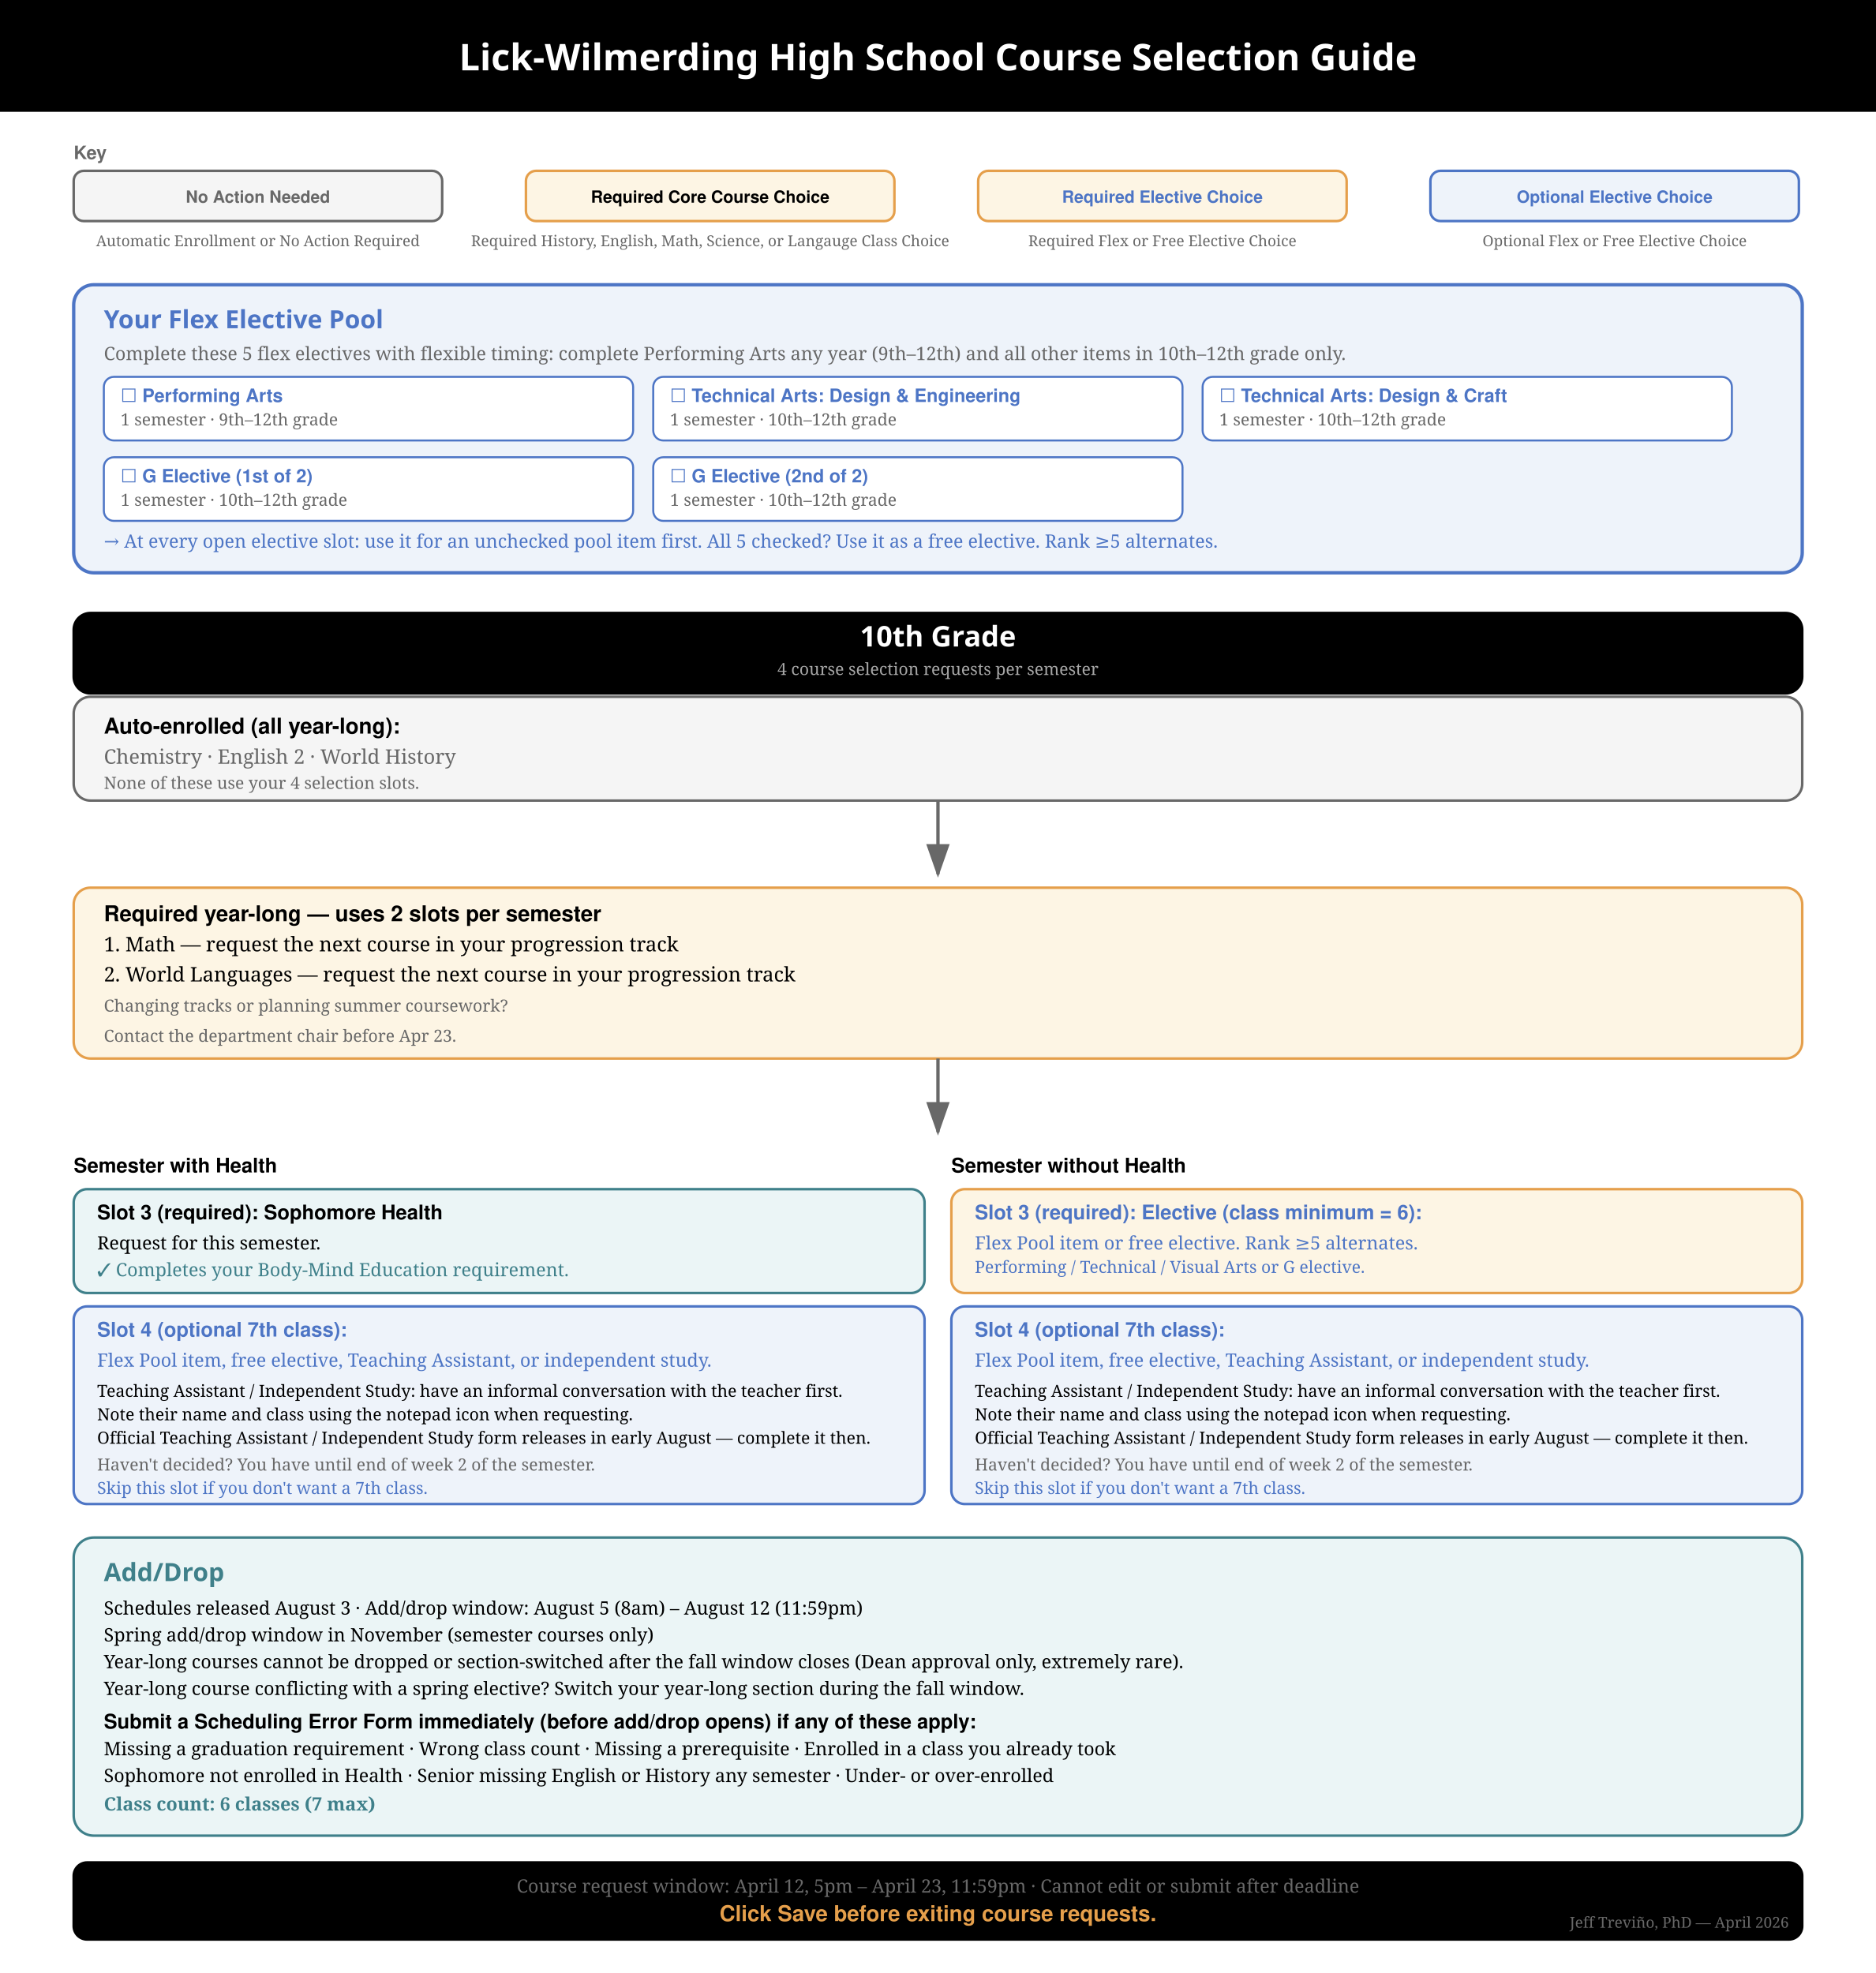
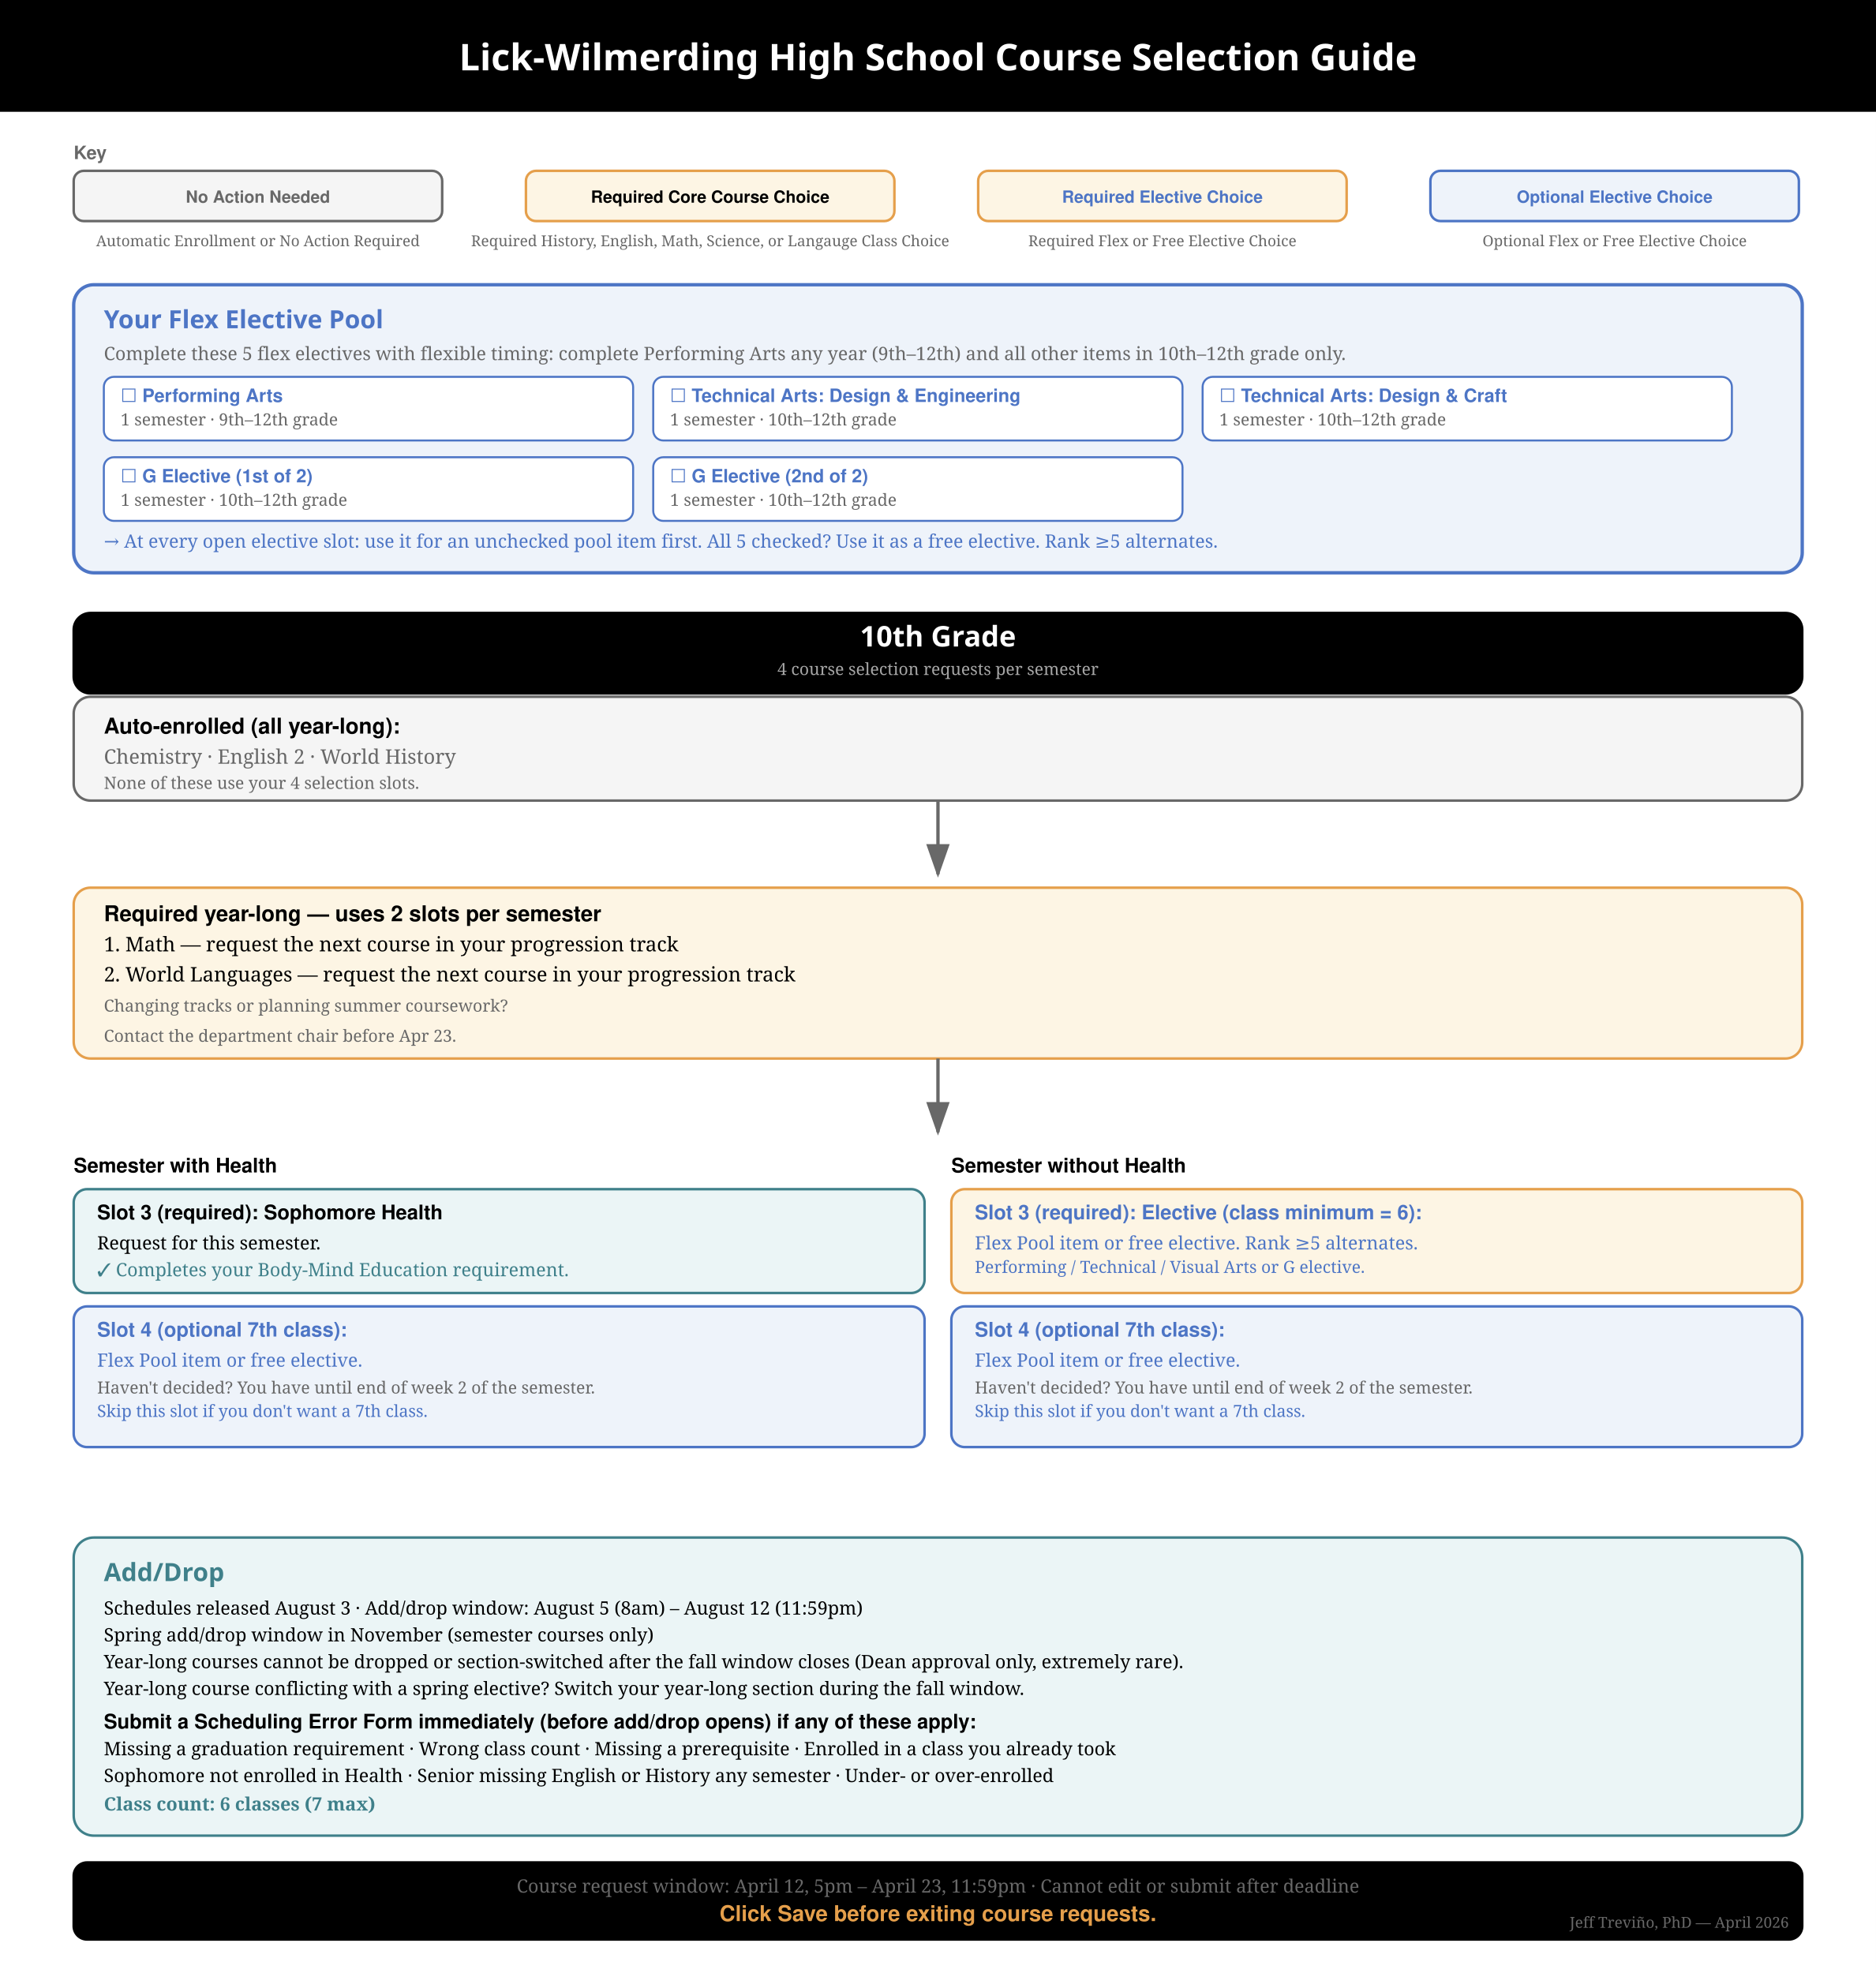
<svg xmlns="http://www.w3.org/2000/svg" viewBox="0 0 1120 1178" font-family="'Goudy Old Style', Georgia, serif">
  <defs>
    <marker id="arr" markerWidth="10" markerHeight="7" refX="9" refY="3.5" orient="auto">
      <polygon points="0 0, 10 3.5, 0 7" fill="#686868" />
    </marker>
  </defs>
  <rect width="1120" height="1178" fill="#FFFFFF" />
  <rect x="0" y="0" width="1120" height="66" rx="0" fill="#000000" stroke="#000000" stroke-width="1.5" />
  <text x="560" y="42" font-size="22" font-family="Gotham, 'Century Gothic', sans-serif" fill="white" font-weight="bold" text-anchor="middle" opacity="1.0">Lick-Wilmerding High School Course Selection Guide</text>
  <text x="44" y="95" font-size="11" font-family="Helvetica, Arial, sans-serif" fill="#686868" font-weight="bold" text-anchor="start" opacity="1.0">Key</text>
  <rect x="44" y="102" width="220" height="30" rx="6" fill="#F5F5F5" stroke="#686868" stroke-width="1.5" />
  <text x="154" y="121" font-size="10" font-family="Helvetica, Arial, sans-serif" fill="#686868" font-weight="bold" text-anchor="middle" opacity="1.0">No Action Needed</text>
  <text x="154" y="147" font-size="9" fill="#686868" font-weight="normal" text-anchor="middle" opacity="1.0">Automatic Enrollment or No Action Required</text>
  <rect x="314" y="102" width="220" height="30" rx="6" fill="#FDF5E4" stroke="#e59f4b" stroke-width="1.5" />
  <text x="424" y="121" font-size="10" font-family="Helvetica, Arial, sans-serif" fill="#000000" font-weight="bold" text-anchor="middle" opacity="1.0">Required Core Course Choice</text>
  <text x="424" y="147" font-size="9" fill="#686868" font-weight="normal" text-anchor="middle" opacity="1.0">Required History, English, Math, Science, or Langauge Class Choice</text>
  <rect x="584" y="102" width="220" height="30" rx="6" fill="#FDF5E4" stroke="#e59f4b" stroke-width="1.5" />
  <text x="694" y="121" font-size="10" font-family="Helvetica, Arial, sans-serif" fill="#4D75C5" font-weight="bold" text-anchor="middle" opacity="1.0">Required Elective Choice</text>
  <text x="694" y="147" font-size="9" fill="#686868" font-weight="normal" text-anchor="middle" opacity="1.0">Required Flex or Free Elective Choice</text>
  <rect x="854" y="102" width="220" height="30" rx="6" fill="#EEF3FA" stroke="#4D75C5" stroke-width="1.5" />
  <text x="964" y="121" font-size="10" font-family="Helvetica, Arial, sans-serif" fill="#4D75C5" font-weight="bold" text-anchor="middle" opacity="1.0">Optional Elective Choice</text>
  <text x="964" y="147" font-size="9" fill="#686868" font-weight="normal" text-anchor="middle" opacity="1.0">Optional Flex or Free Elective Choice</text>
  <g transform="translate(0, 90)">
    <rect x="44" y="80" width="1032" height="172" rx="12" fill="#EEF3FA" stroke="#4D75C5" stroke-width="2" />
    <text x="62" y="106" font-size="15" font-family="Gotham, 'Century Gothic', sans-serif" fill="#4D75C5" font-weight="bold" text-anchor="start" opacity="1.0">Your Flex Elective Pool</text>
    <text x="62" y="125" font-size="11" fill="#686868" font-weight="normal" text-anchor="start" opacity="1.0">Complete these 5 flex electives with flexible timing: complete Performing Arts any year (9th–12th) and all other items in 10th–12th grade only.</text>
    <rect x="62" y="135" width="316" height="38" rx="6" fill="white" stroke="#4D75C5" stroke-width="1.2" />
    <text x="72" y="150" font-size="11" font-family="Helvetica, Arial, sans-serif" fill="#4D75C5" font-weight="bold" text-anchor="start" opacity="1.0">☐  Performing Arts</text>
    <text x="72" y="164" font-size="10" fill="#686868" font-weight="normal" text-anchor="start" opacity="1.0">1 semester  ·  9th–12th grade</text>
    <rect x="390" y="135" width="316" height="38" rx="6" fill="white" stroke="#4D75C5" stroke-width="1.2" />
    <text x="400" y="150" font-size="11" font-family="Helvetica, Arial, sans-serif" fill="#4D75C5" font-weight="bold" text-anchor="start" opacity="1.0">☐  Technical Arts: Design &amp; Engineering</text>
    <text x="400" y="164" font-size="10" fill="#686868" font-weight="normal" text-anchor="start" opacity="1.0">1 semester  ·  10th–12th grade</text>
    <rect x="718" y="135" width="316" height="38" rx="6" fill="white" stroke="#4D75C5" stroke-width="1.2" />
    <text x="728" y="150" font-size="11" font-family="Helvetica, Arial, sans-serif" fill="#4D75C5" font-weight="bold" text-anchor="start" opacity="1.0">☐  Technical Arts: Design &amp; Craft</text>
    <text x="728" y="164" font-size="10" fill="#686868" font-weight="normal" text-anchor="start" opacity="1.0">1 semester  ·  10th–12th grade</text>
    <rect x="62" y="183" width="316" height="38" rx="6" fill="white" stroke="#4D75C5" stroke-width="1.2" />
    <text x="72" y="198" font-size="11" font-family="Helvetica, Arial, sans-serif" fill="#4D75C5" font-weight="bold" text-anchor="start" opacity="1.0">☐  G Elective  (1st of 2)</text>
    <text x="72" y="212" font-size="10" fill="#686868" font-weight="normal" text-anchor="start" opacity="1.0">1 semester  ·  10th–12th grade</text>
    <rect x="390" y="183" width="316" height="38" rx="6" fill="white" stroke="#4D75C5" stroke-width="1.2" />
    <text x="400" y="198" font-size="11" font-family="Helvetica, Arial, sans-serif" fill="#4D75C5" font-weight="bold" text-anchor="start" opacity="1.0">☐  G Elective  (2nd of 2)</text>
    <text x="400" y="212" font-size="10" fill="#686868" font-weight="normal" text-anchor="start" opacity="1.0">1 semester  ·  10th–12th grade</text>
    <text x="62" y="237" font-size="11" fill="#4D75C5" font-weight="normal" text-anchor="start" opacity="1.0">→  At every open elective slot: use it for an unchecked pool item first. All 5 checked? Use it as a free elective. Rank ≥5 alternates.</text>
  </g>
  <g transform="translate(0, -406)">
    <rect x="44" y="772" width="1032" height="48" rx="10" fill="#000000" stroke="#000000" stroke-width="1.5" />
    <text x="560" y="792" font-size="17" font-family="Gotham, 'Century Gothic', sans-serif" fill="white" font-weight="bold" text-anchor="middle" opacity="1.0">10th Grade</text>
    <text x="560" y="809" font-size="10" fill="rgba(255,255,255,0.65)" font-weight="normal" text-anchor="middle" opacity="1.0">4 course selection requests per semester</text>
    <rect x="44" y="822" width="1032" height="62" rx="10" fill="#F5F5F5" stroke="#686868" stroke-width="1.5" />
    <text x="62" y="844" font-size="13" font-family="Helvetica, Arial, sans-serif" fill="#000000" font-weight="bold" text-anchor="start" opacity="1.0">Auto-enrolled (all year-long):</text>
    <text x="62" y="862" font-size="12" fill="#686868" font-weight="normal" text-anchor="start" opacity="1.0">Chemistry  ·  English 2  ·  World History</text>
    <text x="62" y="877" font-size="10" fill="#686868" font-weight="normal" text-anchor="start" opacity="1.0">None of these use your 4 selection slots.</text>
    <line x1="560" y1="884" x2="560" y2="928" stroke="#686868" stroke-width="2" marker-end="url(#arr)" />
    <rect x="44" y="936" width="1032" height="102" rx="10" fill="#FDF5E4" stroke="#e59f4b" stroke-width="1.5" />
    <text x="62" y="956" font-size="13" font-family="Helvetica, Arial, sans-serif" fill="#000000" font-weight="bold" text-anchor="start" opacity="1.0">Required year-long — uses 2 slots per semester</text>
    <text x="62" y="974" font-size="12" fill="#000000" font-weight="normal" text-anchor="start" opacity="1.0">1.  Math — request the next course in your progression track</text>
    <text x="62" y="992" font-size="12" fill="#000000" font-weight="normal" text-anchor="start" opacity="1.0">2.  World Languages — request the next course in your progression track</text>
    <text x="62" y="1010" font-size="10" fill="#686868" font-weight="normal" text-anchor="start" opacity="1.0">   Changing tracks or planning summer coursework?</text>
    <text x="62" y="1028" font-size="10" fill="#686868" font-weight="normal" text-anchor="start" opacity="1.0">   Contact the department chair before Apr 23.</text>
    <line x1="560" y1="1038" x2="560" y2="1082" stroke="#686868" stroke-width="2" marker-end="url(#arr)" />
    <text x="44" y="1106" font-size="12" font-family="Helvetica, Arial, sans-serif" fill="#000000" font-weight="bold" text-anchor="start" opacity="1.0">Semester with Health</text>
    <rect x="44" y="1116" width="508" height="62" rx="8" fill="#EBF5F6" stroke="#3F808A" stroke-width="1.5" />
    <text x="58" y="1134" font-size="12" font-family="Helvetica, Arial, sans-serif" fill="#000000" font-weight="bold" text-anchor="start" opacity="1.0">Slot 3 (required): Sophomore Health</text>
    <text x="58" y="1152" font-size="11" fill="#000000" font-weight="normal" text-anchor="start" opacity="1.0">Request for this semester.</text>
    <text x="58" y="1168" font-size="11" fill="#3F808A" font-weight="normal" text-anchor="start" opacity="1.0">✓  Completes your Body-Mind Education requirement.</text>
-     <rect x="44" y="1186" width="508" height="118" rx="8" fill="#EEF3FA" stroke="#4D75C5" stroke-width="1.5" />
+     <rect x="44" y="1186" width="508" height="84" rx="8" fill="#EEF3FA" stroke="#4D75C5" stroke-width="1.5" />
    <text x="58" y="1204" font-size="12" font-family="Helvetica, Arial, sans-serif" fill="#4D75C5" font-weight="bold" text-anchor="start" opacity="1.0">Slot 4 (optional 7th class):</text>
-     <text x="58" y="1222" font-size="11" fill="#4D75C5" font-weight="normal" text-anchor="start" opacity="1.0">Flex Pool item, free elective, Teaching Assistant, or independent study.</text>
-     <text x="58" y="1240" font-size="10" fill="#000000" font-weight="normal" text-anchor="start" opacity="1.0">Teaching Assistant / Independent Study: have an informal conversation with the teacher first.</text>
-     <text x="58" y="1254" font-size="10" fill="#000000" font-weight="normal" text-anchor="start" opacity="1.0">Note their name and class using the notepad icon when requesting.</text>
-     <text x="58" y="1268" font-size="10" fill="#000000" font-weight="normal" text-anchor="start" opacity="1.0">Official Teaching Assistant / Independent Study form releases in early August — complete it then.</text>
-     <text x="58" y="1284" font-size="10" fill="#686868" font-weight="normal" text-anchor="start" opacity="1.0">Haven't decided? You have until end of week 2 of the semester.</text>
-     <text x="58" y="1298" font-size="10" fill="#4D75C5" font-weight="normal" text-anchor="start" opacity="1.0">Skip this slot if you don't want a 7th class.</text>
+     <text x="58" y="1222" font-size="11" fill="#4D75C5" font-weight="normal" text-anchor="start" opacity="1.0">Flex Pool item or free elective.</text>
+     <text x="58" y="1238" font-size="10" fill="#686868" font-weight="normal" text-anchor="start" opacity="1.0">Haven't decided? You have until end of week 2 of the semester.</text>
+     <text x="58" y="1252" font-size="10" fill="#4D75C5" font-weight="normal" text-anchor="start" opacity="1.0">Skip this slot if you don't want a 7th class.</text>
    <text x="568" y="1106" font-size="12" font-family="Helvetica, Arial, sans-serif" fill="#000000" font-weight="bold" text-anchor="start" opacity="1.0">Semester without Health</text>
    <rect x="568" y="1116" width="508" height="62" rx="8" fill="#FDF5E4" stroke="#e59f4b" stroke-width="1.5" />
    <text x="582" y="1134" font-size="12" font-family="Helvetica, Arial, sans-serif" fill="#4D75C5" font-weight="bold" text-anchor="start" opacity="1.0">Slot 3 (required): Elective (class minimum = 6):</text>
    <text x="582" y="1152" font-size="11" fill="#4D75C5" font-weight="normal" text-anchor="start" opacity="1.0">Flex Pool item or free elective. Rank ≥5 alternates.</text>
    <text x="582" y="1166" font-size="10" fill="#4D75C5" font-weight="normal" text-anchor="start" opacity="1.0">Performing / Technical / Visual Arts or G elective.</text>
-     <rect x="568" y="1186" width="508" height="118" rx="8" fill="#EEF3FA" stroke="#4D75C5" stroke-width="1.5" />
+     <rect x="568" y="1186" width="508" height="84" rx="8" fill="#EEF3FA" stroke="#4D75C5" stroke-width="1.5" />
    <text x="582" y="1204" font-size="12" font-family="Helvetica, Arial, sans-serif" fill="#4D75C5" font-weight="bold" text-anchor="start" opacity="1.0">Slot 4 (optional 7th class):</text>
-     <text x="582" y="1222" font-size="11" fill="#4D75C5" font-weight="normal" text-anchor="start" opacity="1.0">Flex Pool item, free elective, Teaching Assistant, or independent study.</text>
-     <text x="582" y="1240" font-size="10" fill="#000000" font-weight="normal" text-anchor="start" opacity="1.0">Teaching Assistant / Independent Study: have an informal conversation with the teacher first.</text>
-     <text x="582" y="1254" font-size="10" fill="#000000" font-weight="normal" text-anchor="start" opacity="1.0">Note their name and class using the notepad icon when requesting.</text>
-     <text x="582" y="1268" font-size="10" fill="#000000" font-weight="normal" text-anchor="start" opacity="1.0">Official Teaching Assistant / Independent Study form releases in early August — complete it then.</text>
-     <text x="582" y="1284" font-size="10" fill="#686868" font-weight="normal" text-anchor="start" opacity="1.0">Haven't decided? You have until end of week 2 of the semester.</text>
-     <text x="582" y="1298" font-size="10" fill="#4D75C5" font-weight="normal" text-anchor="start" opacity="1.0">Skip this slot if you don't want a 7th class.</text>
+     <text x="582" y="1222" font-size="11" fill="#4D75C5" font-weight="normal" text-anchor="start" opacity="1.0">Flex Pool item or free elective.</text>
+     <text x="582" y="1238" font-size="10" fill="#686868" font-weight="normal" text-anchor="start" opacity="1.0">Haven't decided? You have until end of week 2 of the semester.</text>
+     <text x="582" y="1252" font-size="10" fill="#4D75C5" font-weight="normal" text-anchor="start" opacity="1.0">Skip this slot if you don't want a 7th class.</text>
  </g>
  <g transform="translate(0, -2304)">
    <rect x="44" y="3222" width="1032" height="178" rx="12" fill="#EBF5F6" stroke="#3F808A" stroke-width="1.5" />
    <text x="62" y="3248" font-size="15" font-family="Gotham, 'Century Gothic', sans-serif" fill="#3F808A" font-weight="bold" text-anchor="start" opacity="1.0">Add/Drop</text>
    <text x="62" y="3268" font-size="11" fill="#000000" font-weight="normal" text-anchor="start" opacity="1.0">Schedules released August 3  ·  Add/drop window: August 5 (8am) – August 12 (11:59pm)</text>
    <text x="62" y="3284" font-size="11" fill="#000000" font-weight="normal" text-anchor="start" opacity="1.0">Spring add/drop window in November (semester courses only)</text>
    <text x="62" y="3300" font-size="11" fill="#000000" font-weight="normal" text-anchor="start" opacity="1.0">Year-long courses cannot be dropped or section-switched after the fall window closes (Dean approval only, extremely rare).</text>
    <text x="62" y="3316" font-size="11" fill="#000000" font-weight="normal" text-anchor="start" opacity="1.0">Year-long course conflicting with a spring elective? Switch your year-long section during the fall window.</text>
    <text x="62" y="3336" font-size="12" font-family="Helvetica, Arial, sans-serif" fill="#000000" font-weight="bold" text-anchor="start" opacity="1.0">Submit a Scheduling Error Form immediately (before add/drop opens) if any of these apply:</text>
    <text x="62" y="3352" font-size="11" fill="#000000" font-weight="normal" text-anchor="start" opacity="1.0">   Missing a graduation requirement  ·  Wrong class count  ·  Missing a prerequisite  ·  Enrolled in a class you already took</text>
    <text x="62" y="3368" font-size="11" fill="#000000" font-weight="normal" text-anchor="start" opacity="1.0">   Sophomore not enrolled in Health  ·  Senior missing English or History any semester  ·  Under- or over-enrolled</text>
    <text x="62" y="3385" font-size="11" fill="#3F808A" font-weight="bold" text-anchor="start" opacity="1.0">Class count: 6 classes (7 max)</text>
    <rect x="44" y="3416" width="1032" height="46" rx="8" fill="#000000" stroke="#000000" stroke-width="1.5" />
    <text x="560" y="3434" font-size="11" fill="#686868" font-weight="normal" text-anchor="middle" opacity="1.0">Course request window:  April 12, 5pm  –  April 23, 11:59pm  ·  Cannot edit or submit after deadline</text>
    <text x="560" y="3451" font-size="13" font-family="Helvetica, Arial, sans-serif" fill="#e59f4b" font-weight="bold" text-anchor="middle" opacity="1.0">Click Save before exiting course requests.</text>
    <text x="1068" y="3455" font-size="9" fill="#686868" font-weight="normal" text-anchor="end" opacity="1.0">Jeff Treviño, PhD  —  April 2026</text>
  </g>
</svg>
